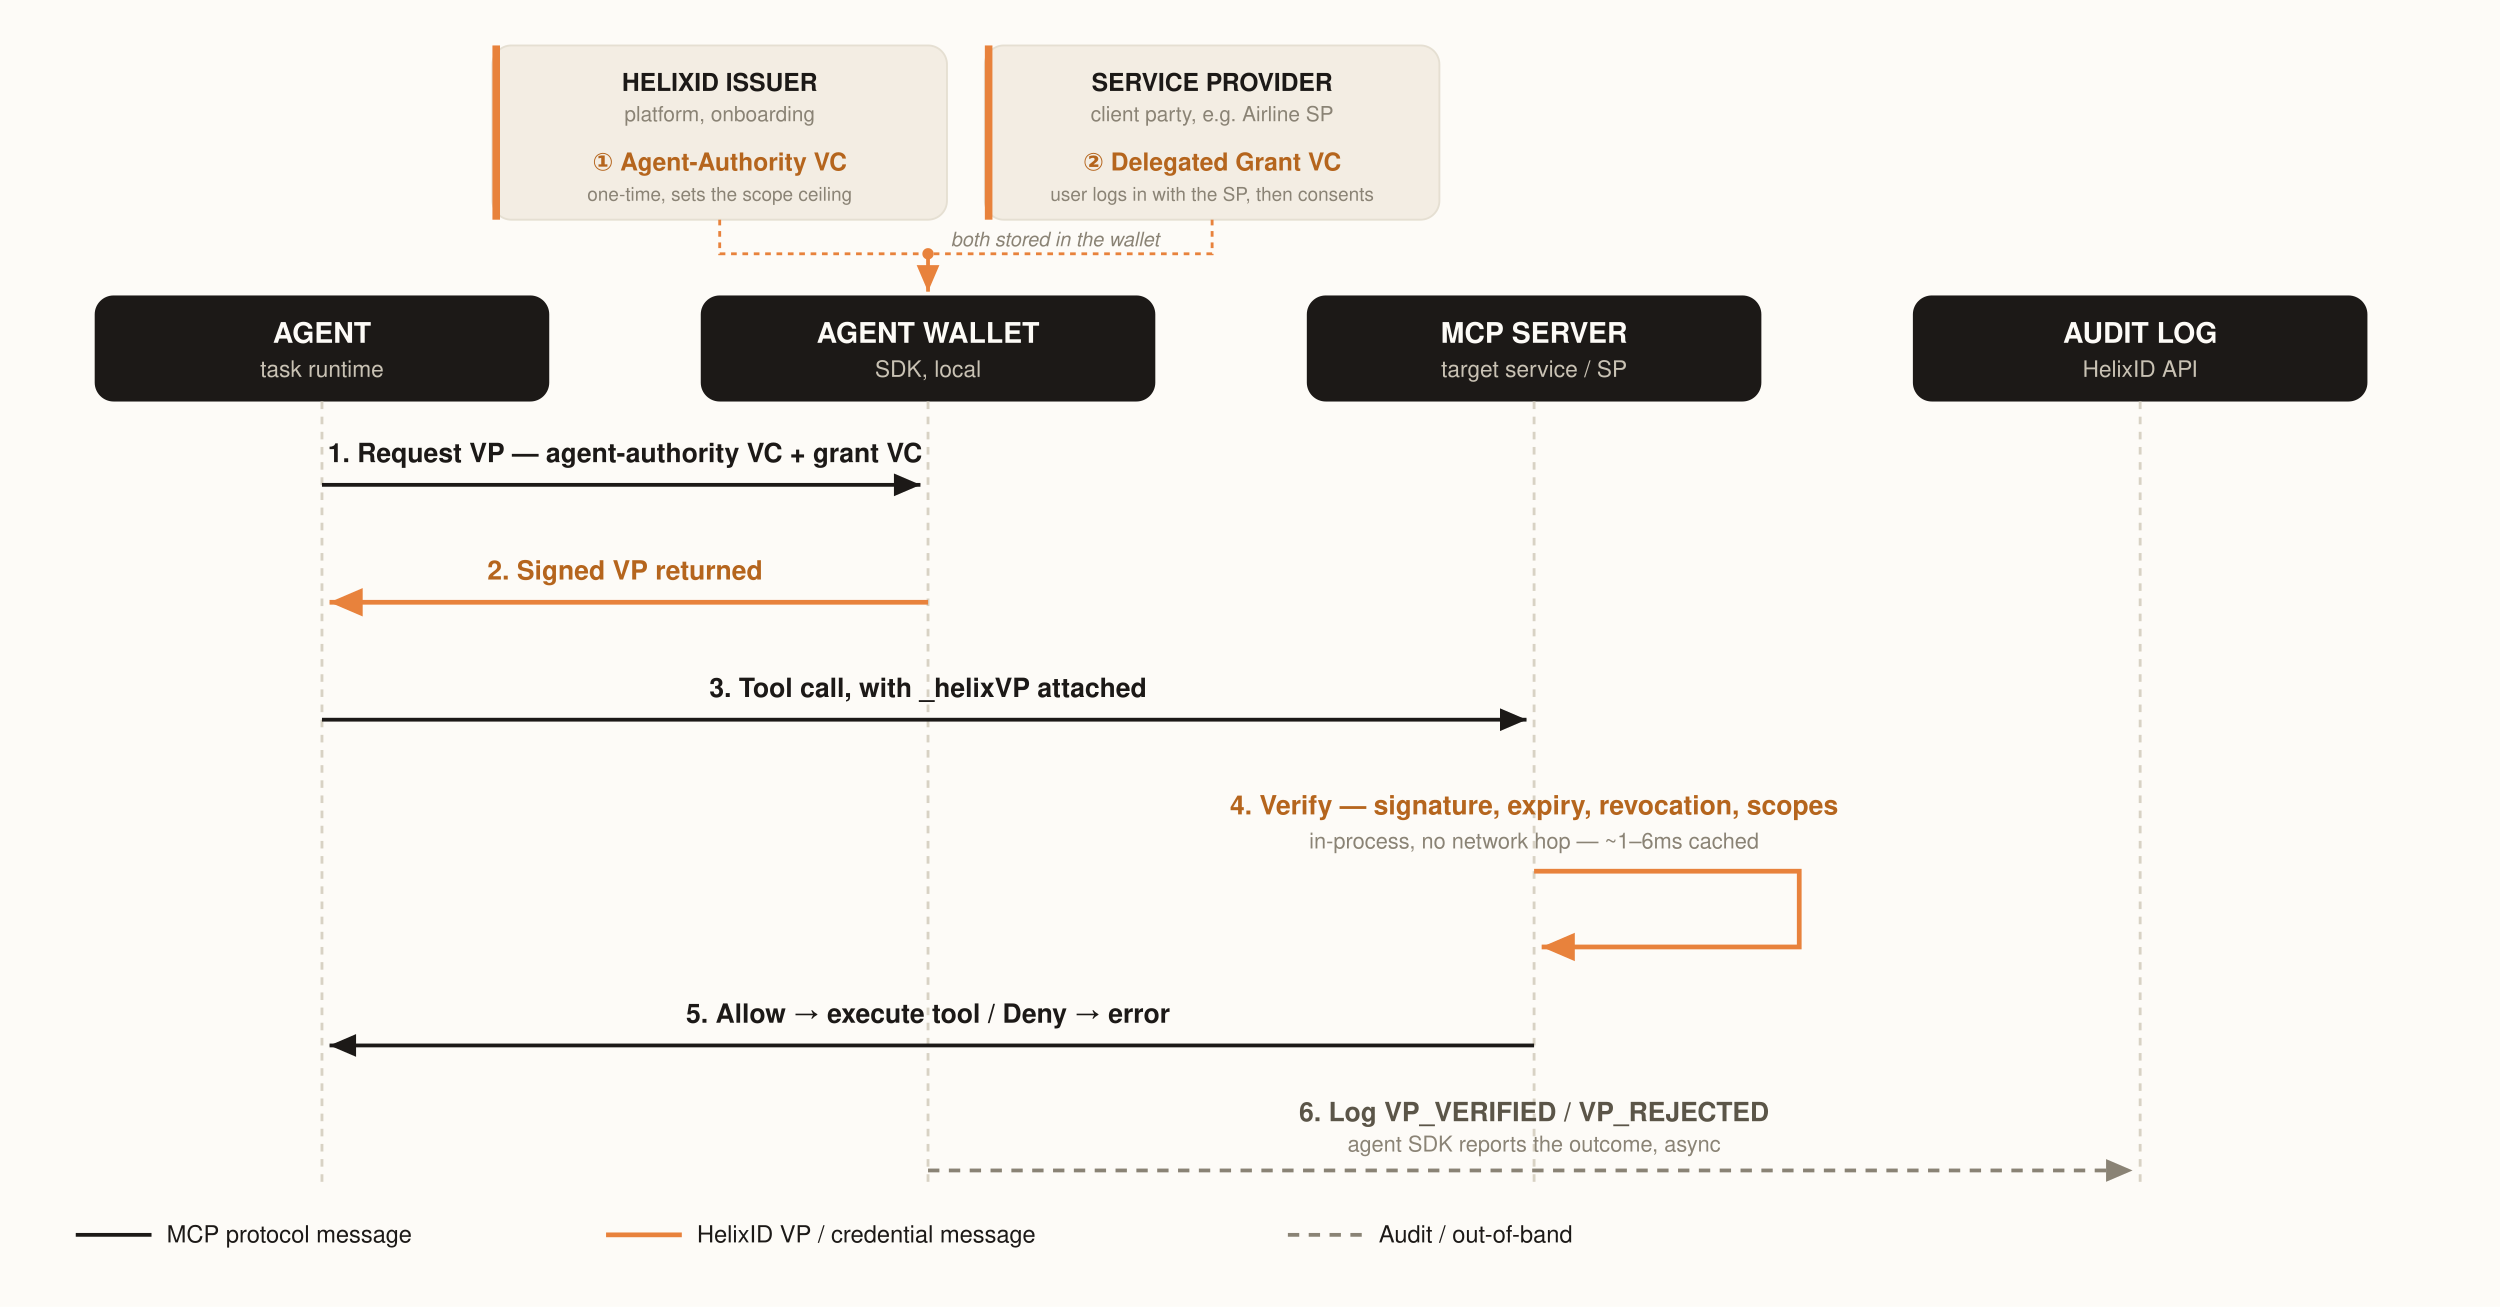
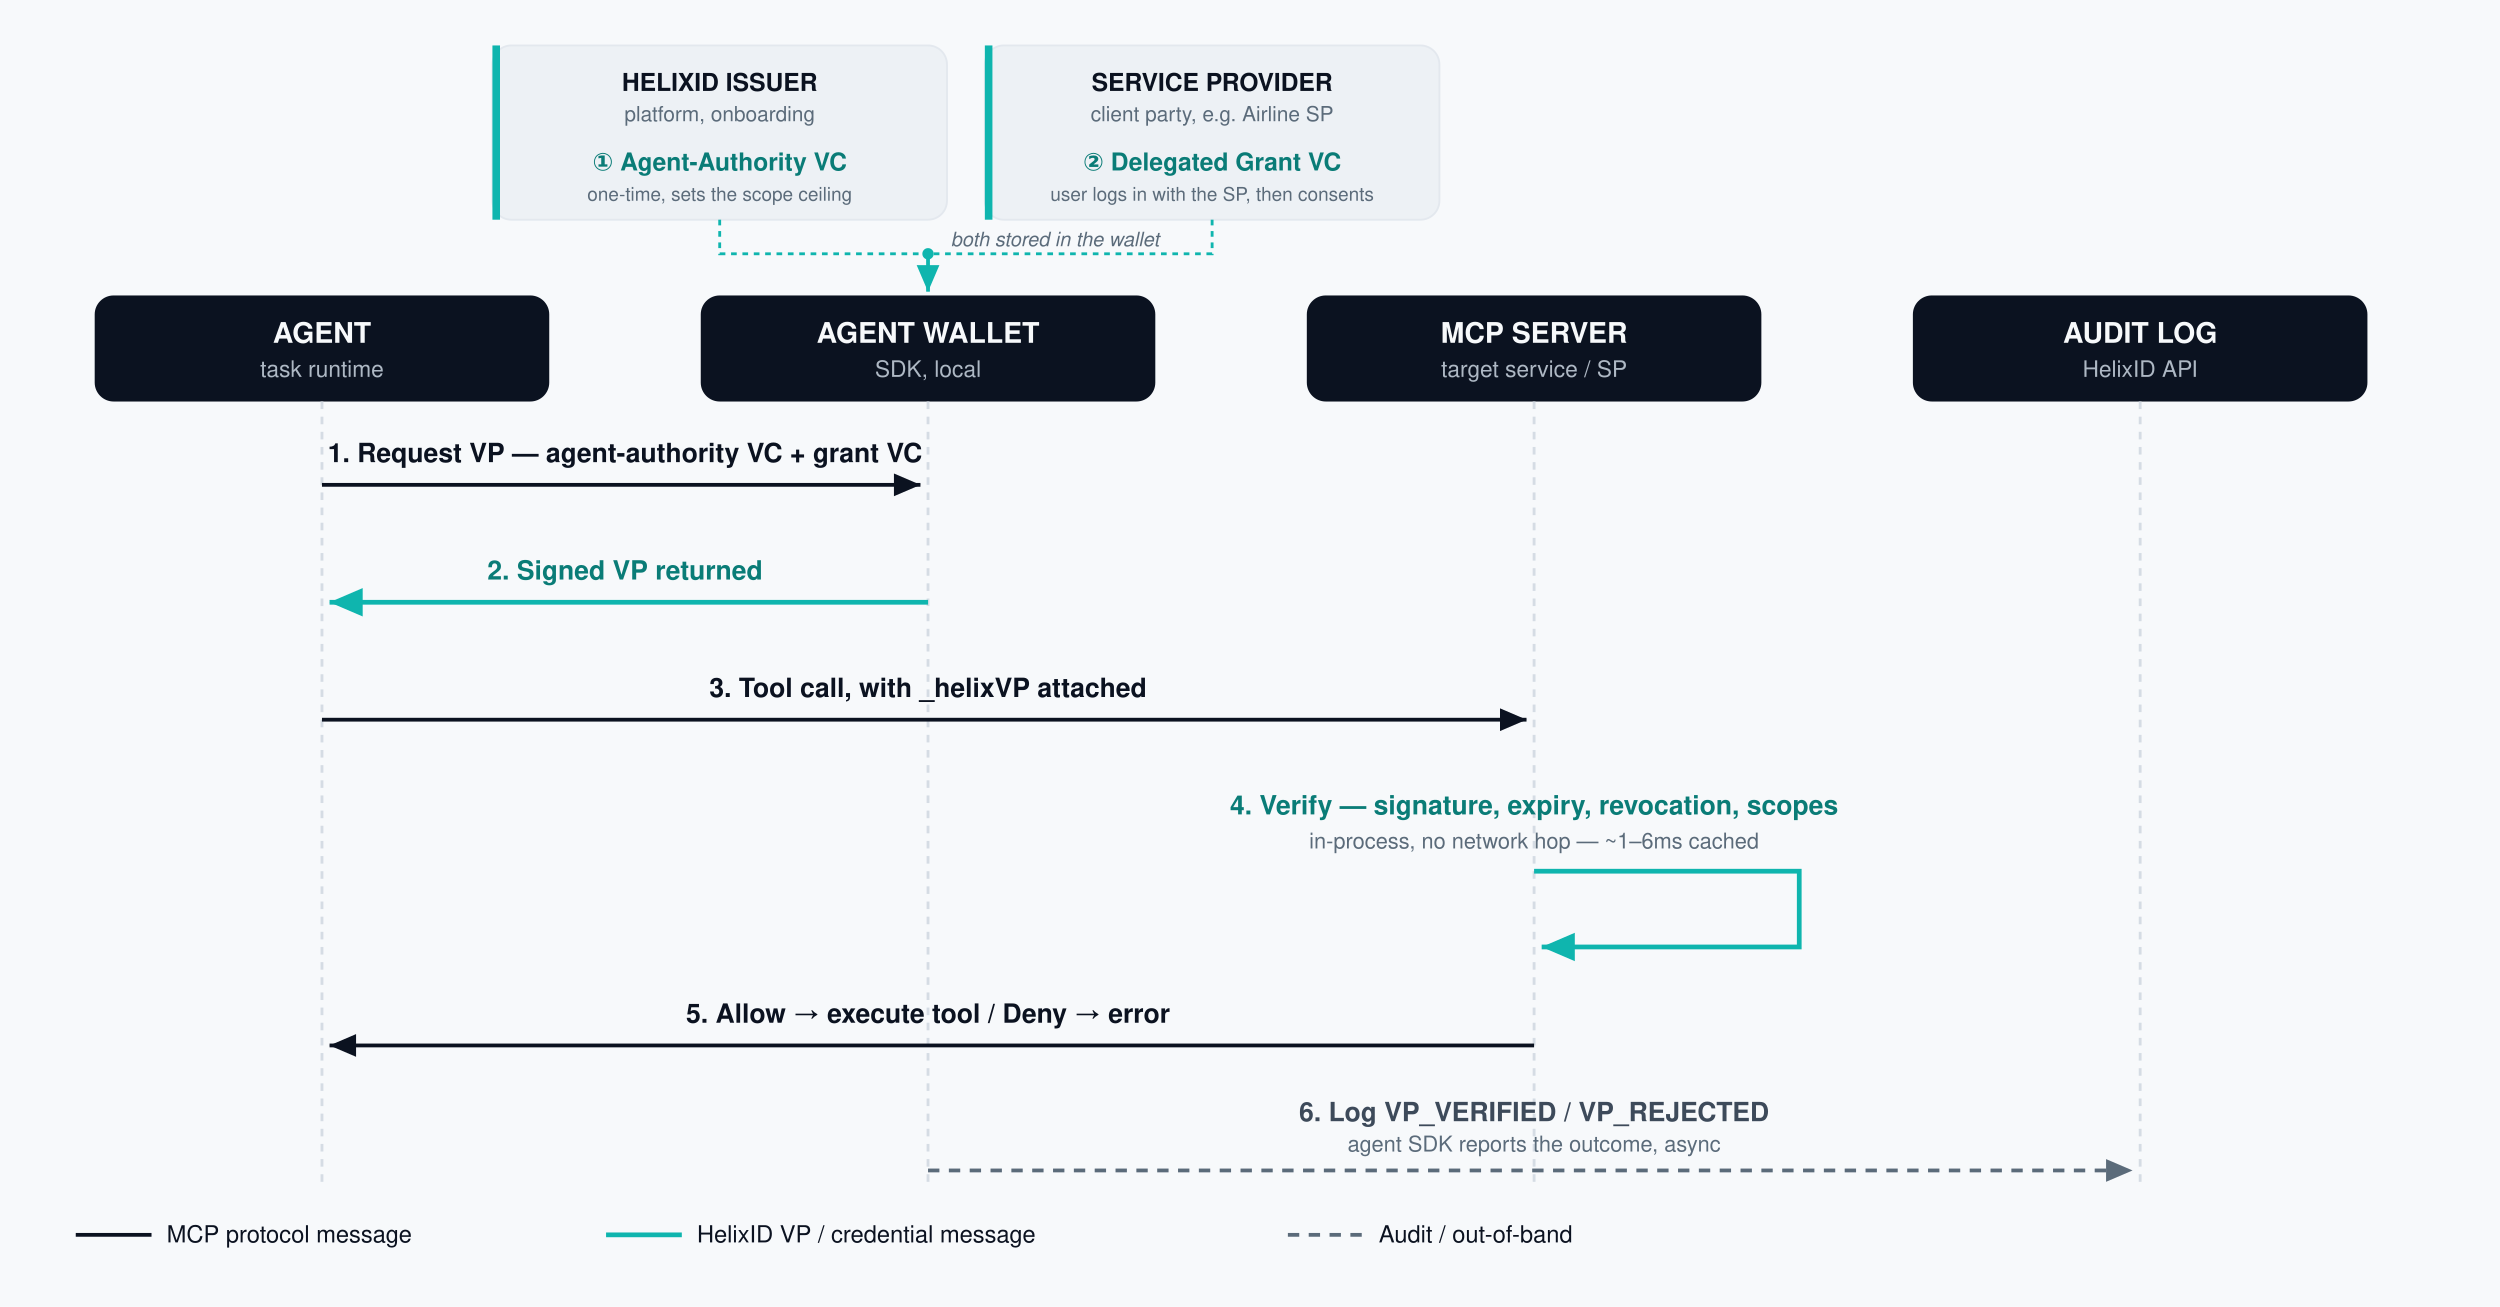
<svg xmlns="http://www.w3.org/2000/svg" viewBox="0 0 1320 690" width="1320" height="690" font-family="Helvetica, Arial, sans-serif">
  <defs>
    <marker id="arrowDark" markerWidth="9" markerHeight="9" refX="7" refY="3" orient="auto" markerUnits="strokeWidth">
-       <path d="M0,0 L7,3 L0,6 Z" fill="#1C1917" />
+       <path d="M0,0 L7,3 L0,6 Z" fill="#0B1220" />
    </marker>
-     <marker id="arrowOrange" markerWidth="9" markerHeight="9" refX="7" refY="3" orient="auto" markerUnits="strokeWidth">
-       <path d="M0,0 L7,3 L0,6 Z" fill="#E8823C" />
+     <marker id="arrowTeal" markerWidth="9" markerHeight="9" refX="7" refY="3" orient="auto" markerUnits="strokeWidth">
+       <path d="M0,0 L7,3 L0,6 Z" fill="#0FB5AE" />
    </marker>
    <marker id="arrowGray" markerWidth="9" markerHeight="9" refX="7" refY="3" orient="auto" markerUnits="strokeWidth">
-       <path d="M0,0 L7,3 L0,6 Z" fill="#8A8375" />
+       <path d="M0,0 L7,3 L0,6 Z" fill="#5B6B7A" />
    </marker>
  </defs>
-   <rect x="0" y="0" width="1320" height="690" fill="#FDFBF7" />
-   <rect x="260" y="24" width="240" height="92" rx="10" fill="#F3EDE3" stroke="#E5DFD2" />
-   <rect x="260" y="24" width="4" height="92" fill="#E8823C" />
-   <text x="380" y="48" font-size="13" font-weight="700" fill="#1C1917" text-anchor="middle">HELIXID ISSUER</text>
-   <text x="380" y="64" font-size="11" fill="#8A8375" text-anchor="middle">platform, onboarding</text>
-   <text x="380" y="90" font-size="13" font-weight="700" fill="#B5651D" text-anchor="middle">① Agent-Authority VC</text>
-   <text x="380" y="106" font-size="10" fill="#8A8375" text-anchor="middle">one-time, sets the scope ceiling</text>
-   <rect x="520" y="24" width="240" height="92" rx="10" fill="#F3EDE3" stroke="#E5DFD2" />
-   <rect x="520" y="24" width="4" height="92" fill="#E8823C" />
-   <text x="640" y="48" font-size="13" font-weight="700" fill="#1C1917" text-anchor="middle">SERVICE PROVIDER</text>
-   <text x="640" y="64" font-size="11" fill="#8A8375" text-anchor="middle">client party, e.g. Airline SP</text>
-   <text x="640" y="90" font-size="13" font-weight="700" fill="#B5651D" text-anchor="middle">② Delegated Grant VC</text>
-   <text x="640" y="106" font-size="10" fill="#8A8375" text-anchor="middle">user logs in with the SP, then consents</text>
-   <path d="M 380,116 L 380,134 L 490,134" fill="none" stroke="#E8823C" stroke-width="1.5" stroke-dasharray="3,3" />
-   <path d="M 640,116 L 640,134 L 490,134" fill="none" stroke="#E8823C" stroke-width="1.5" stroke-dasharray="3,3" />
-   <circle cx="490" cy="134" r="3" fill="#E8823C" />
-   <line x1="490" y1="134" x2="490" y2="154" stroke="#E8823C" stroke-width="2" marker-end="url(#arrowOrange)" />
-   <text x="502" y="130" font-size="10.5" fill="#8A8375" font-style="italic">both stored in the wallet</text>
+   <rect x="0" y="0" width="1320" height="690" fill="#F7F9FB" />
+   <rect x="260" y="24" width="240" height="92" rx="10" fill="#EDF1F5" stroke="#E3E8EE" />
+   <rect x="260" y="24" width="4" height="92" fill="#0FB5AE" />
+   <text x="380" y="48" font-size="13" font-weight="700" fill="#0B1220" text-anchor="middle">HELIXID ISSUER</text>
+   <text x="380" y="64" font-size="11" fill="#5B6B7A" text-anchor="middle">platform, onboarding</text>
+   <text x="380" y="90" font-size="13" font-weight="700" fill="#0A7C77" text-anchor="middle">① Agent-Authority VC</text>
+   <text x="380" y="106" font-size="10" fill="#5B6B7A" text-anchor="middle">one-time, sets the scope ceiling</text>
+   <rect x="520" y="24" width="240" height="92" rx="10" fill="#EDF1F5" stroke="#E3E8EE" />
+   <rect x="520" y="24" width="4" height="92" fill="#0FB5AE" />
+   <text x="640" y="48" font-size="13" font-weight="700" fill="#0B1220" text-anchor="middle">SERVICE PROVIDER</text>
+   <text x="640" y="64" font-size="11" fill="#5B6B7A" text-anchor="middle">client party, e.g. Airline SP</text>
+   <text x="640" y="90" font-size="13" font-weight="700" fill="#0A7C77" text-anchor="middle">② Delegated Grant VC</text>
+   <text x="640" y="106" font-size="10" fill="#5B6B7A" text-anchor="middle">user logs in with the SP, then consents</text>
+   <path d="M 380,116 L 380,134 L 490,134" fill="none" stroke="#0FB5AE" stroke-width="1.5" stroke-dasharray="3,3" />
+   <path d="M 640,116 L 640,134 L 490,134" fill="none" stroke="#0FB5AE" stroke-width="1.5" stroke-dasharray="3,3" />
+   <circle cx="490" cy="134" r="3" fill="#0FB5AE" />
+   <line x1="490" y1="134" x2="490" y2="154" stroke="#0FB5AE" stroke-width="2" marker-end="url(#arrowTeal)" />
+   <text x="502" y="130" font-size="10.5" fill="#5B6B7A" font-style="italic">both stored in the wallet</text>
  <g>
-     <rect x="50" y="156" width="240" height="56" rx="10" fill="#1C1917" />
-     <text x="170" y="181" font-size="15" font-weight="700" fill="#FDFBF7" text-anchor="middle">AGENT</text>
-     <text x="170" y="199" font-size="12" fill="#C9C2B4" text-anchor="middle">task runtime</text>
+     <rect x="50" y="156" width="240" height="56" rx="10" fill="#0B1220" />
+     <text x="170" y="181" font-size="15" font-weight="700" fill="#F7F9FB" text-anchor="middle">AGENT</text>
+     <text x="170" y="199" font-size="12" fill="#AEB8C4" text-anchor="middle">task runtime</text>
  </g>
  <g>
-     <rect x="370" y="156" width="240" height="56" rx="10" fill="#1C1917" />
-     <text x="490" y="181" font-size="15" font-weight="700" fill="#FDFBF7" text-anchor="middle">AGENT WALLET</text>
-     <text x="490" y="199" font-size="12" fill="#C9C2B4" text-anchor="middle">SDK, local</text>
+     <rect x="370" y="156" width="240" height="56" rx="10" fill="#0B1220" />
+     <text x="490" y="181" font-size="15" font-weight="700" fill="#F7F9FB" text-anchor="middle">AGENT WALLET</text>
+     <text x="490" y="199" font-size="12" fill="#AEB8C4" text-anchor="middle">SDK, local</text>
  </g>
  <g>
-     <rect x="690" y="156" width="240" height="56" rx="10" fill="#1C1917" />
-     <text x="810" y="181" font-size="15" font-weight="700" fill="#FDFBF7" text-anchor="middle">MCP SERVER</text>
-     <text x="810" y="199" font-size="12" fill="#C9C2B4" text-anchor="middle">target service / SP</text>
+     <rect x="690" y="156" width="240" height="56" rx="10" fill="#0B1220" />
+     <text x="810" y="181" font-size="15" font-weight="700" fill="#F7F9FB" text-anchor="middle">MCP SERVER</text>
+     <text x="810" y="199" font-size="12" fill="#AEB8C4" text-anchor="middle">target service / SP</text>
  </g>
  <g>
-     <rect x="1010" y="156" width="240" height="56" rx="10" fill="#1C1917" />
-     <text x="1130" y="181" font-size="15" font-weight="700" fill="#FDFBF7" text-anchor="middle">AUDIT LOG</text>
-     <text x="1130" y="199" font-size="12" fill="#C9C2B4" text-anchor="middle">HelixID API</text>
+     <rect x="1010" y="156" width="240" height="56" rx="10" fill="#0B1220" />
+     <text x="1130" y="181" font-size="15" font-weight="700" fill="#F7F9FB" text-anchor="middle">AUDIT LOG</text>
+     <text x="1130" y="199" font-size="12" fill="#AEB8C4" text-anchor="middle">HelixID API</text>
  </g>
-   <line x1="170" y1="212" x2="170" y2="626" stroke="#D8D2C4" stroke-width="1.5" stroke-dasharray="4,4" />
-   <line x1="490" y1="212" x2="490" y2="626" stroke="#D8D2C4" stroke-width="1.5" stroke-dasharray="4,4" />
-   <line x1="810" y1="212" x2="810" y2="626" stroke="#D8D2C4" stroke-width="1.5" stroke-dasharray="4,4" />
-   <line x1="1130" y1="212" x2="1130" y2="626" stroke="#D8D2C4" stroke-width="1.5" stroke-dasharray="4,4" />
-   <text x="330" y="244" font-size="14" font-weight="700" fill="#1C1917" text-anchor="middle">1. Request VP — agent-authority VC + grant VC</text>
-   <line x1="170" y1="256" x2="486" y2="256" stroke="#1C1917" stroke-width="2" marker-end="url(#arrowDark)" />
-   <text x="330" y="306" font-size="14" font-weight="700" fill="#B5651D" text-anchor="middle">2. Signed VP returned</text>
-   <line x1="490" y1="318" x2="174" y2="318" stroke="#E8823C" stroke-width="2.5" marker-end="url(#arrowOrange)" />
-   <text x="490" y="368" font-size="14" font-weight="700" fill="#1C1917" text-anchor="middle">3. Tool call, with _helixVP attached</text>
-   <line x1="170" y1="380" x2="806" y2="380" stroke="#1C1917" stroke-width="2" marker-end="url(#arrowDark)" />
-   <text x="810" y="430" font-size="14" font-weight="700" fill="#B5651D" text-anchor="middle">4. Verify — signature, expiry, revocation, scopes</text>
-   <text x="810" y="448" font-size="11.5" fill="#8A8375" text-anchor="middle">in-process, no network hop — ~1–6ms cached</text>
-   <path d="M 810,460 L 950,460 L 950,500 L 814,500" fill="none" stroke="#E8823C" stroke-width="2.5" marker-end="url(#arrowOrange)" />
-   <text x="490" y="540" font-size="14" font-weight="700" fill="#1C1917" text-anchor="middle">5. Allow → execute tool  /  Deny → error</text>
-   <line x1="810" y1="552" x2="174" y2="552" stroke="#1C1917" stroke-width="2" marker-end="url(#arrowDark)" />
-   <text x="810" y="592" font-size="14" font-weight="700" fill="#5B5548" text-anchor="middle">6. Log VP_VERIFIED / VP_REJECTED</text>
-   <text x="810" y="608" font-size="11.5" fill="#8A8375" text-anchor="middle">agent SDK reports the outcome, async</text>
-   <line x1="490" y1="618" x2="1126" y2="618" stroke="#8A8375" stroke-width="2" stroke-dasharray="6,5" marker-end="url(#arrowGray)" />
-   <line x1="40" y1="652" x2="80" y2="652" stroke="#1C1917" stroke-width="2" />
-   <text x="88" y="656" font-size="12.5" fill="#1C1917">MCP protocol message</text>
-   <line x1="320" y1="652" x2="360" y2="652" stroke="#E8823C" stroke-width="2.5" />
-   <text x="368" y="656" font-size="12.5" fill="#1C1917">HelixID VP / credential message</text>
-   <line x1="680" y1="652" x2="720" y2="652" stroke="#8A8375" stroke-width="2" stroke-dasharray="6,5" />
-   <text x="728" y="656" font-size="12.5" fill="#1C1917">Audit / out-of-band</text>
+   <line x1="170" y1="212" x2="170" y2="626" stroke="#D5DCE4" stroke-width="1.5" stroke-dasharray="4,4" />
+   <line x1="490" y1="212" x2="490" y2="626" stroke="#D5DCE4" stroke-width="1.5" stroke-dasharray="4,4" />
+   <line x1="810" y1="212" x2="810" y2="626" stroke="#D5DCE4" stroke-width="1.5" stroke-dasharray="4,4" />
+   <line x1="1130" y1="212" x2="1130" y2="626" stroke="#D5DCE4" stroke-width="1.5" stroke-dasharray="4,4" />
+   <text x="330" y="244" font-size="14" font-weight="700" fill="#0B1220" text-anchor="middle">1. Request VP — agent-authority VC + grant VC</text>
+   <line x1="170" y1="256" x2="486" y2="256" stroke="#0B1220" stroke-width="2" marker-end="url(#arrowDark)" />
+   <text x="330" y="306" font-size="14" font-weight="700" fill="#0A7C77" text-anchor="middle">2. Signed VP returned</text>
+   <line x1="490" y1="318" x2="174" y2="318" stroke="#0FB5AE" stroke-width="2.5" marker-end="url(#arrowTeal)" />
+   <text x="490" y="368" font-size="14" font-weight="700" fill="#0B1220" text-anchor="middle">3. Tool call, with _helixVP attached</text>
+   <line x1="170" y1="380" x2="806" y2="380" stroke="#0B1220" stroke-width="2" marker-end="url(#arrowDark)" />
+   <text x="810" y="430" font-size="14" font-weight="700" fill="#0A7C77" text-anchor="middle">4. Verify — signature, expiry, revocation, scopes</text>
+   <text x="810" y="448" font-size="11.5" fill="#5B6B7A" text-anchor="middle">in-process, no network hop — ~1–6ms cached</text>
+   <path d="M 810,460 L 950,460 L 950,500 L 814,500" fill="none" stroke="#0FB5AE" stroke-width="2.5" marker-end="url(#arrowTeal)" />
+   <text x="490" y="540" font-size="14" font-weight="700" fill="#0B1220" text-anchor="middle">5. Allow → execute tool  /  Deny → error</text>
+   <line x1="810" y1="552" x2="174" y2="552" stroke="#0B1220" stroke-width="2" marker-end="url(#arrowDark)" />
+   <text x="810" y="592" font-size="14" font-weight="700" fill="#3D4A5A" text-anchor="middle">6. Log VP_VERIFIED / VP_REJECTED</text>
+   <text x="810" y="608" font-size="11.5" fill="#5B6B7A" text-anchor="middle">agent SDK reports the outcome, async</text>
+   <line x1="490" y1="618" x2="1126" y2="618" stroke="#5B6B7A" stroke-width="2" stroke-dasharray="6,5" marker-end="url(#arrowGray)" />
+   <line x1="40" y1="652" x2="80" y2="652" stroke="#0B1220" stroke-width="2" />
+   <text x="88" y="656" font-size="12.5" fill="#0B1220">MCP protocol message</text>
+   <line x1="320" y1="652" x2="360" y2="652" stroke="#0FB5AE" stroke-width="2.5" />
+   <text x="368" y="656" font-size="12.5" fill="#0B1220">HelixID VP / credential message</text>
+   <line x1="680" y1="652" x2="720" y2="652" stroke="#5B6B7A" stroke-width="2" stroke-dasharray="6,5" />
+   <text x="728" y="656" font-size="12.5" fill="#0B1220">Audit / out-of-band</text>
</svg>
